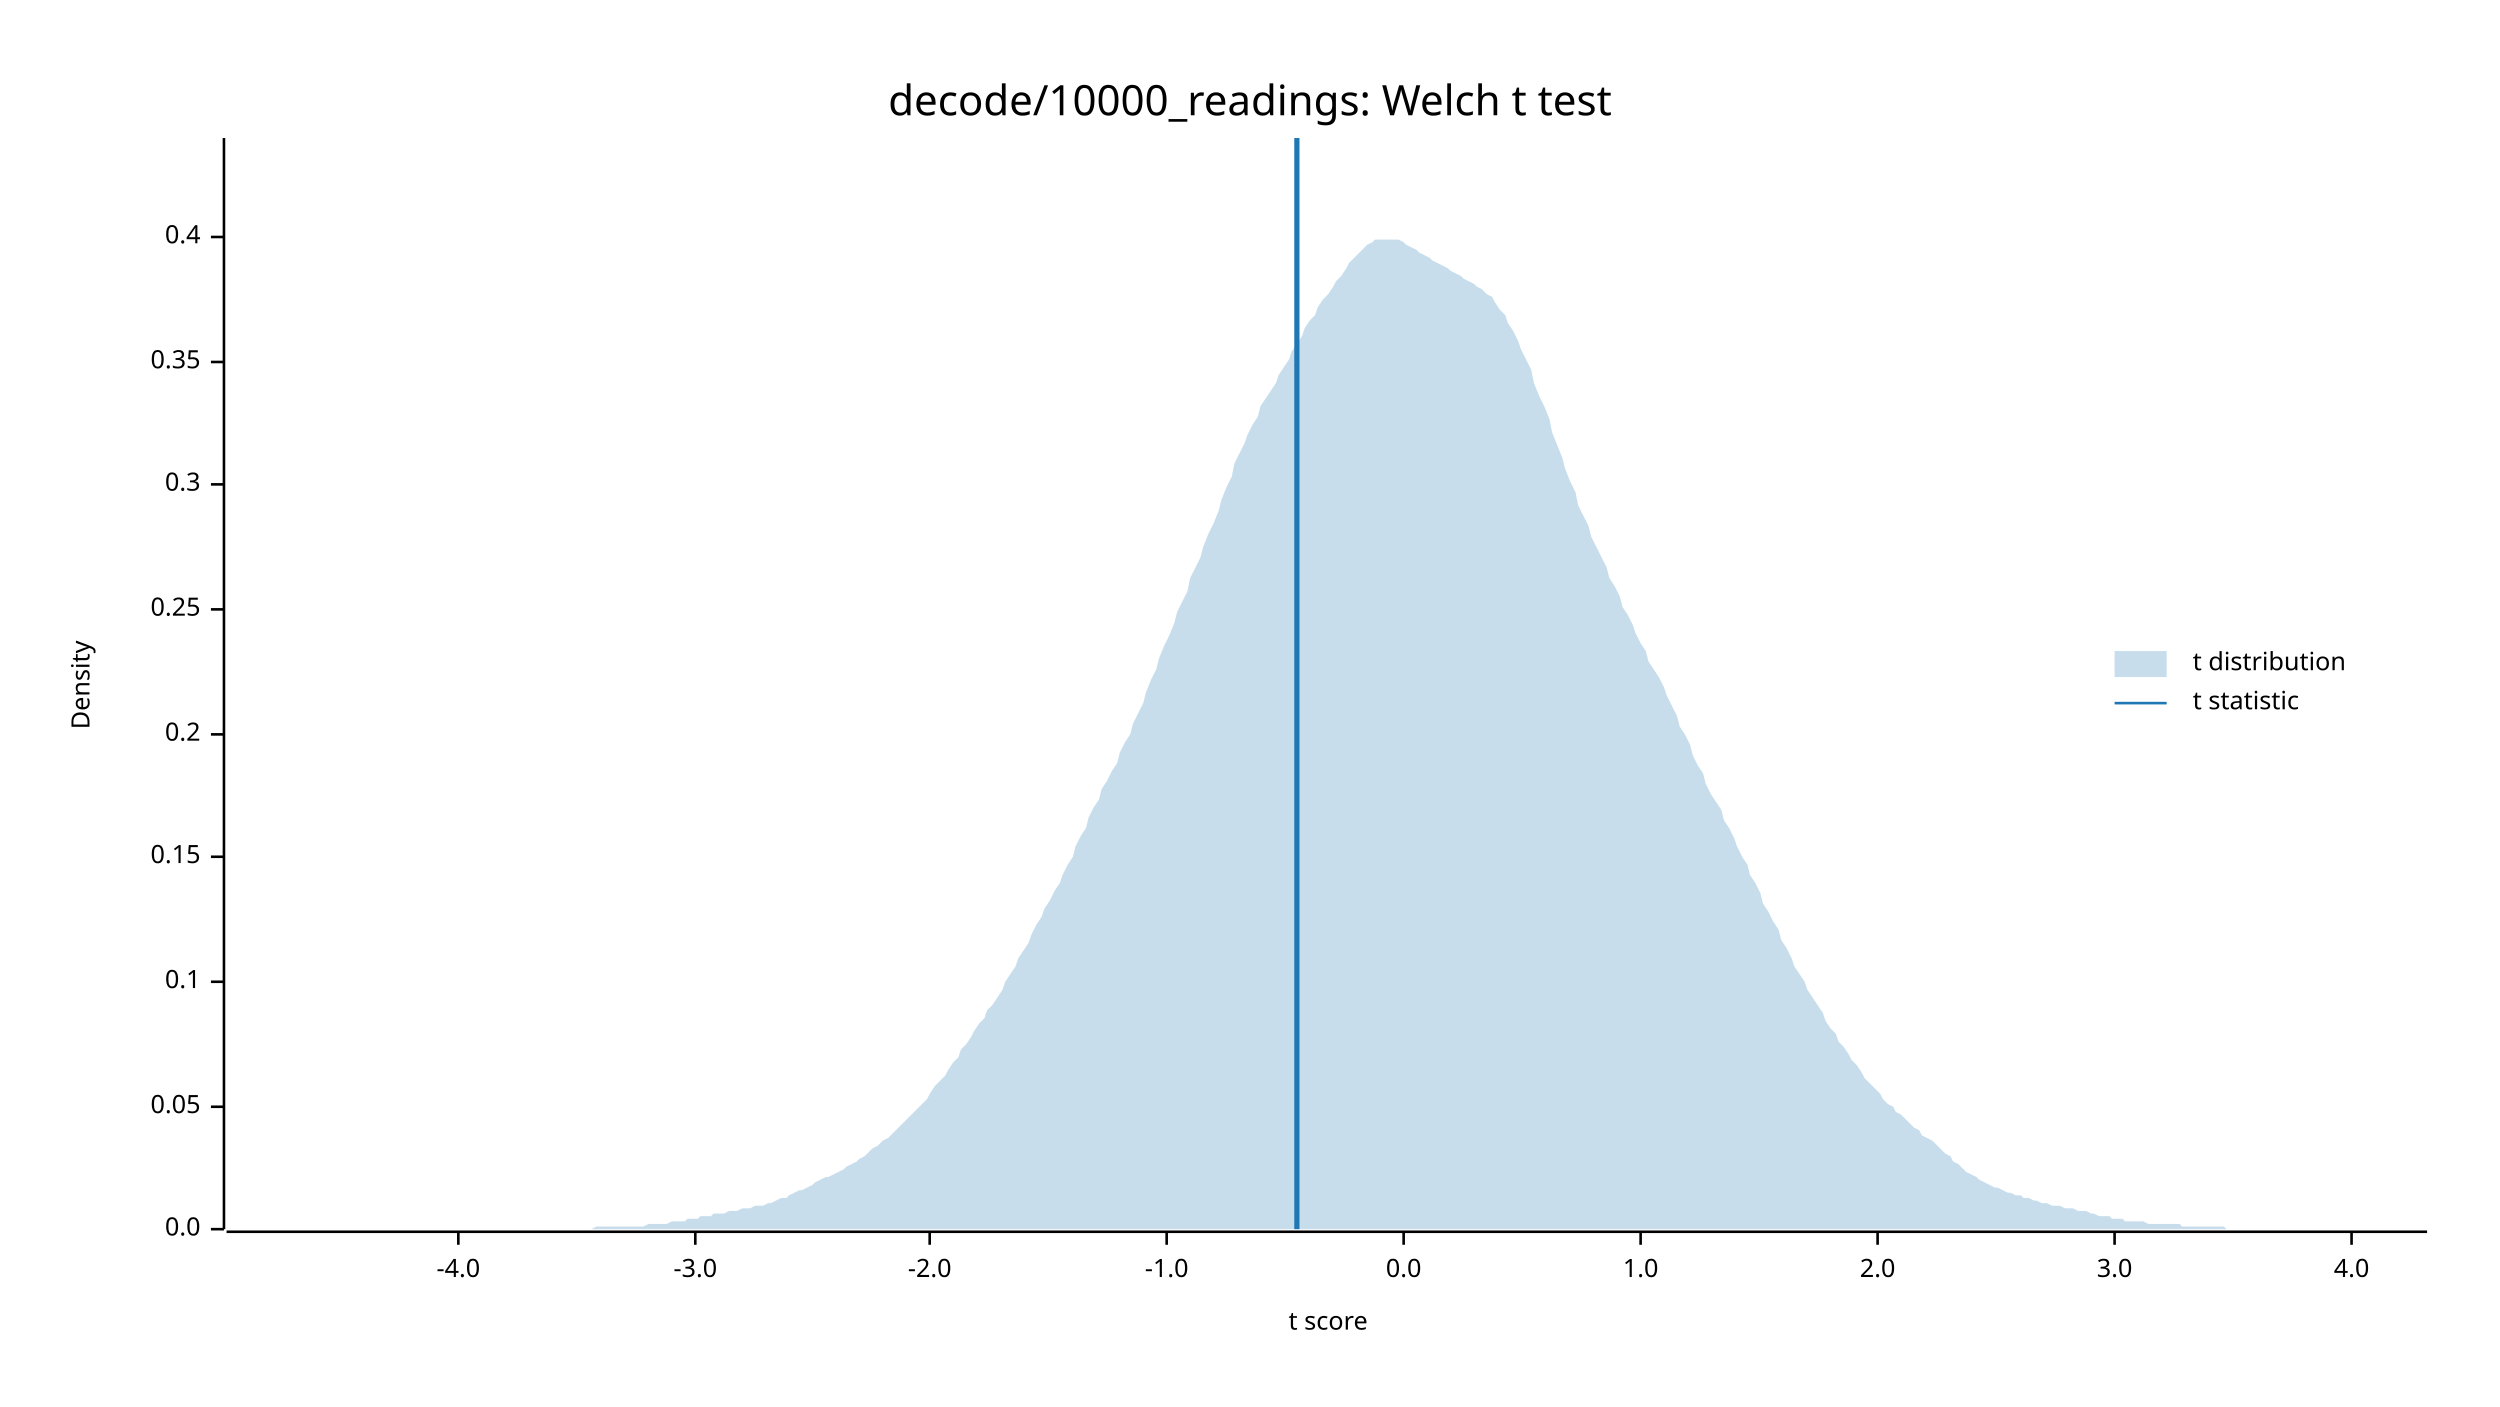
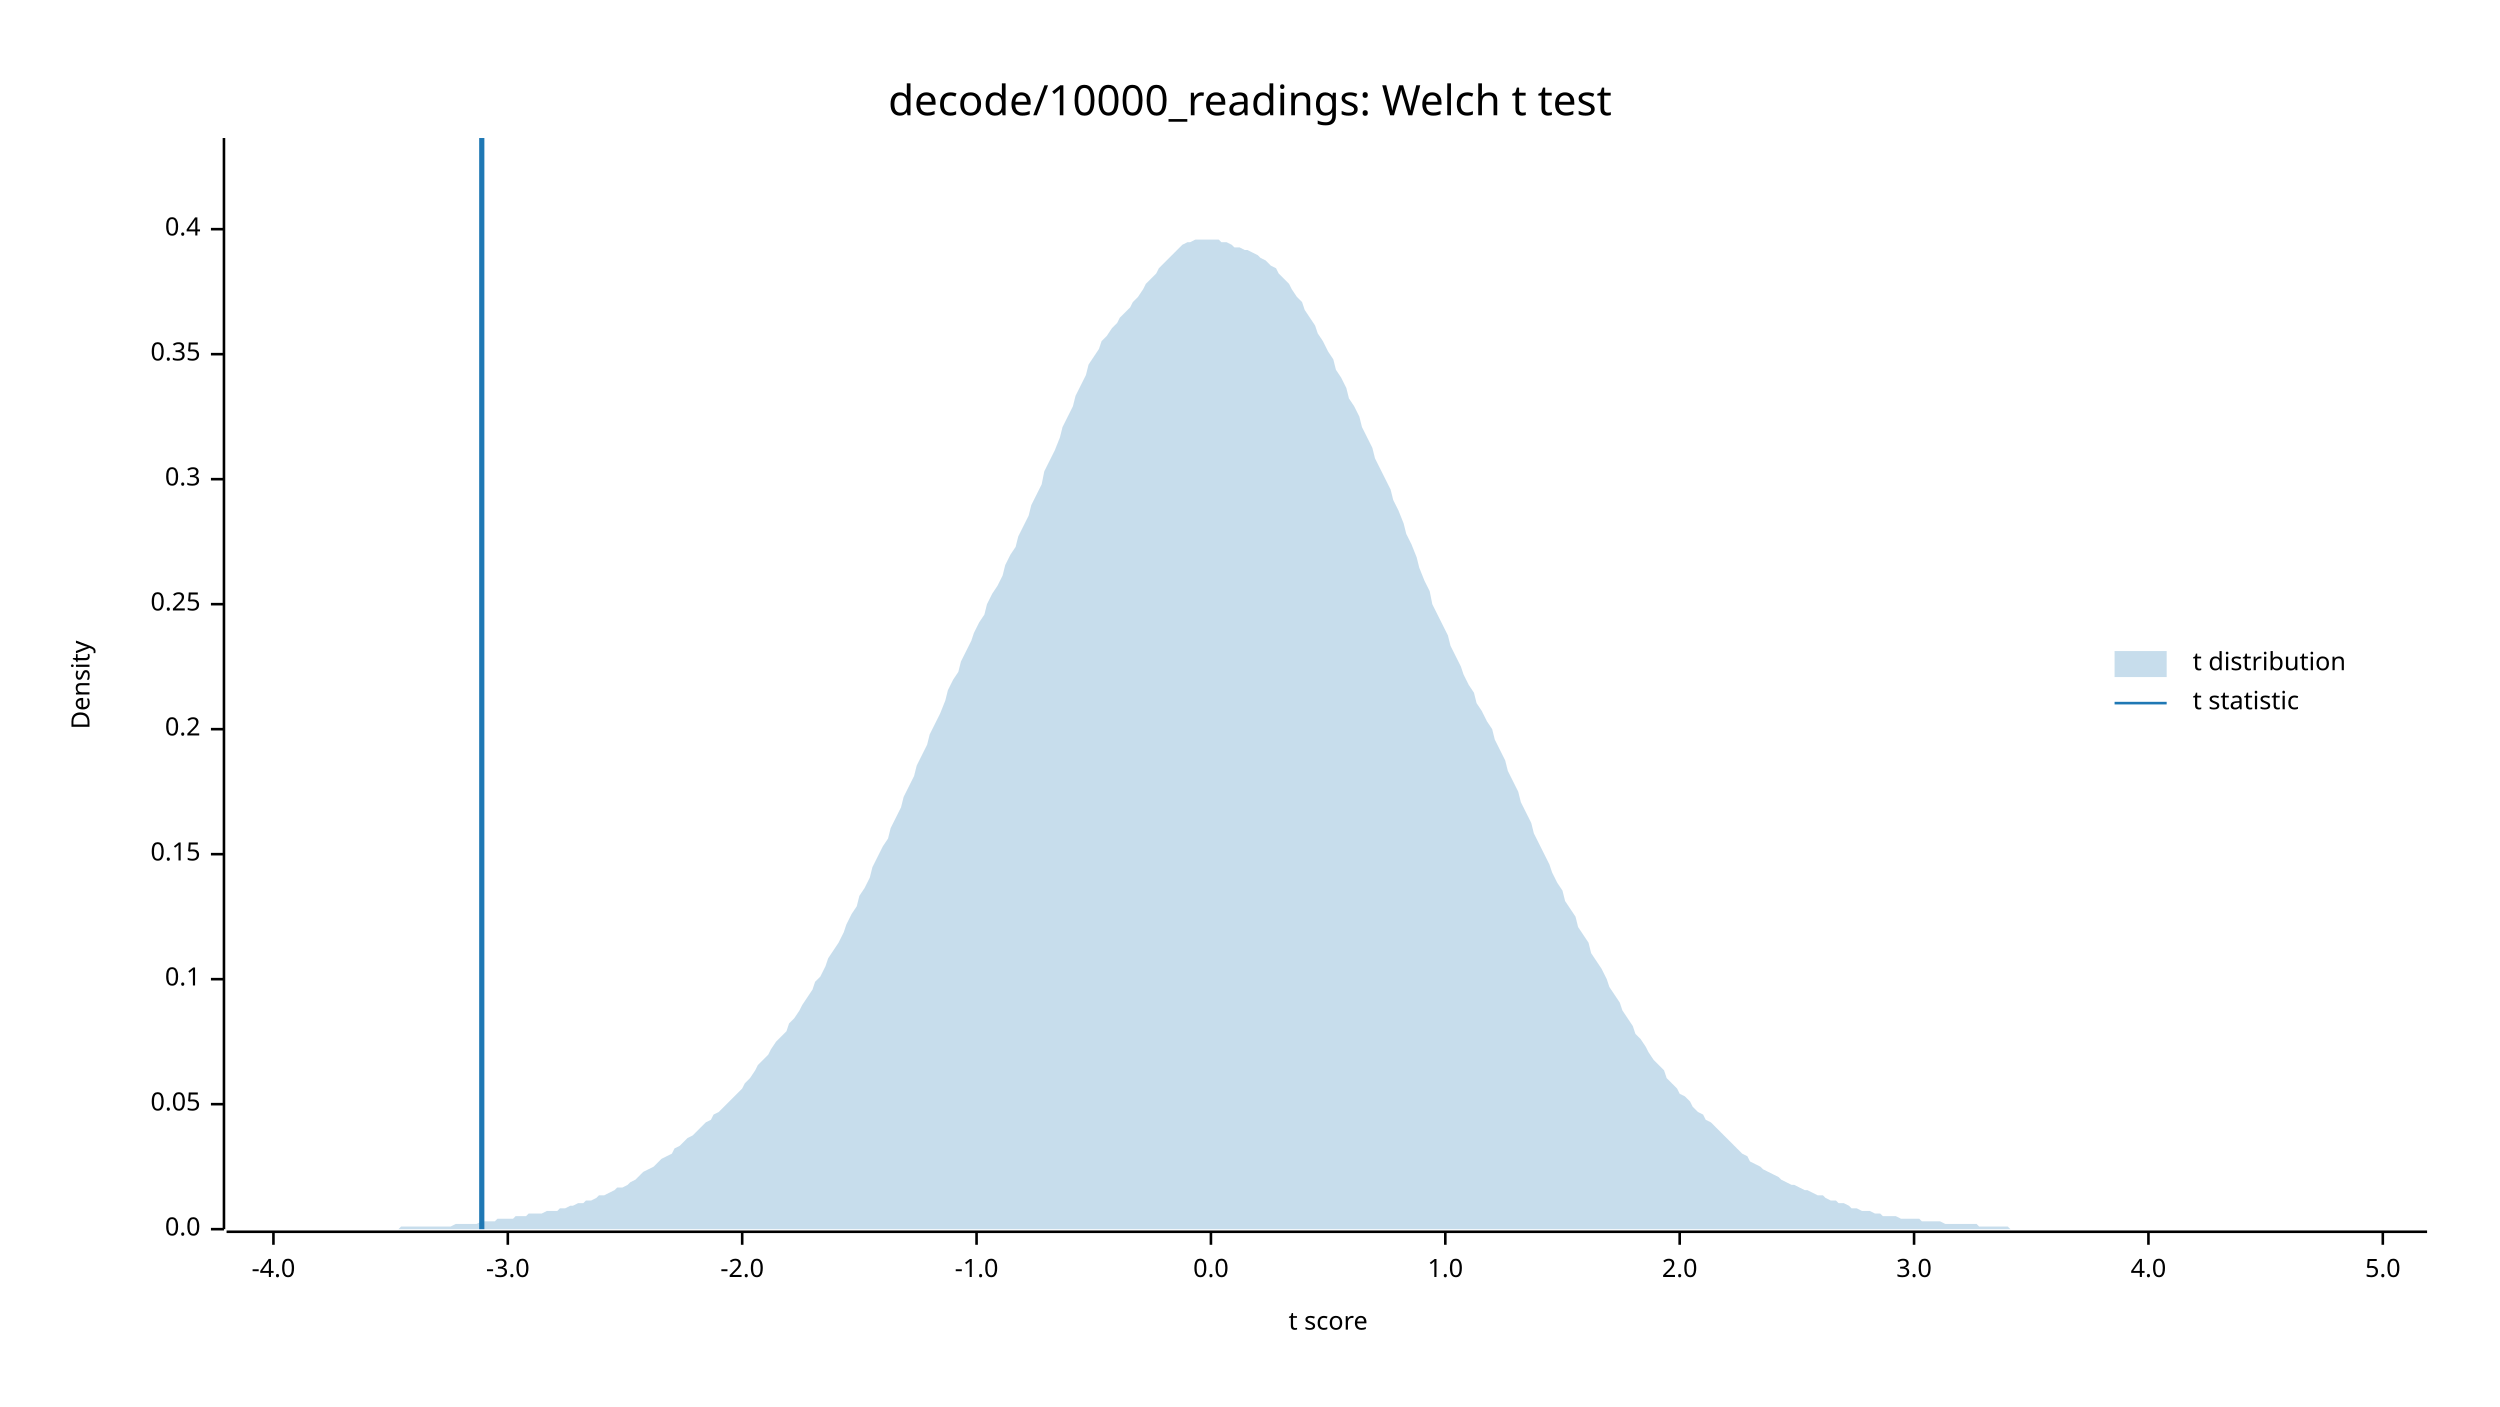
<svg xmlns="http://www.w3.org/2000/svg" width="960" height="540" viewBox="0 0 960 540">
  <text x="480" y="32" dy="0.76em" text-anchor="middle" font-family="sans-serif" font-size="16.129" opacity="1" fill="#000000">
decode/10000_readings: Welch t test
</text>
  <text x="27" y="263" dy="0.76em" text-anchor="middle" font-family="sans-serif" font-size="9.677" opacity="1" fill="#000000" transform="rotate(270, 27, 263)">
Density
</text>
  <text x="510" y="513" dy="-0.5ex" text-anchor="middle" font-family="sans-serif" font-size="9.677" opacity="1" fill="#000000">
t score
</text>
  <polyline fill="none" opacity="1" stroke="#000000" stroke-width="1" points="86,53 86,472 " />
  <text x="77" y="472" dy="0.5ex" text-anchor="end" font-family="sans-serif" font-size="9.677" opacity="1" fill="#000000">
0.0
</text>
  <polyline fill="none" opacity="1" stroke="#000000" stroke-width="1" points="81,472 86,472 " />
-   <text x="77" y="425" dy="0.5ex" text-anchor="end" font-family="sans-serif" font-size="9.677" opacity="1" fill="#000000">
+   <text x="77" y="424" dy="0.5ex" text-anchor="end" font-family="sans-serif" font-size="9.677" opacity="1" fill="#000000">
0.05
</text>
-   <polyline fill="none" opacity="1" stroke="#000000" stroke-width="1" points="81,425 86,425 " />
-   <text x="77" y="377" dy="0.5ex" text-anchor="end" font-family="sans-serif" font-size="9.677" opacity="1" fill="#000000">
+   <polyline fill="none" opacity="1" stroke="#000000" stroke-width="1" points="81,424 86,424 " />
+   <text x="77" y="376" dy="0.5ex" text-anchor="end" font-family="sans-serif" font-size="9.677" opacity="1" fill="#000000">
0.1
</text>
-   <polyline fill="none" opacity="1" stroke="#000000" stroke-width="1" points="81,377 86,377 " />
-   <text x="77" y="329" dy="0.5ex" text-anchor="end" font-family="sans-serif" font-size="9.677" opacity="1" fill="#000000">
+   <polyline fill="none" opacity="1" stroke="#000000" stroke-width="1" points="81,376 86,376 " />
+   <text x="77" y="328" dy="0.5ex" text-anchor="end" font-family="sans-serif" font-size="9.677" opacity="1" fill="#000000">
0.15
</text>
-   <polyline fill="none" opacity="1" stroke="#000000" stroke-width="1" points="81,329 86,329 " />
-   <text x="77" y="282" dy="0.5ex" text-anchor="end" font-family="sans-serif" font-size="9.677" opacity="1" fill="#000000">
+   <polyline fill="none" opacity="1" stroke="#000000" stroke-width="1" points="81,328 86,328 " />
+   <text x="77" y="280" dy="0.5ex" text-anchor="end" font-family="sans-serif" font-size="9.677" opacity="1" fill="#000000">
0.2
</text>
-   <polyline fill="none" opacity="1" stroke="#000000" stroke-width="1" points="81,282 86,282 " />
-   <text x="77" y="234" dy="0.5ex" text-anchor="end" font-family="sans-serif" font-size="9.677" opacity="1" fill="#000000">
+   <polyline fill="none" opacity="1" stroke="#000000" stroke-width="1" points="81,280 86,280 " />
+   <text x="77" y="232" dy="0.5ex" text-anchor="end" font-family="sans-serif" font-size="9.677" opacity="1" fill="#000000">
0.25
</text>
-   <polyline fill="none" opacity="1" stroke="#000000" stroke-width="1" points="81,234 86,234 " />
-   <text x="77" y="186" dy="0.5ex" text-anchor="end" font-family="sans-serif" font-size="9.677" opacity="1" fill="#000000">
+   <polyline fill="none" opacity="1" stroke="#000000" stroke-width="1" points="81,232 86,232 " />
+   <text x="77" y="184" dy="0.5ex" text-anchor="end" font-family="sans-serif" font-size="9.677" opacity="1" fill="#000000">
0.3
</text>
-   <polyline fill="none" opacity="1" stroke="#000000" stroke-width="1" points="81,186 86,186 " />
-   <text x="77" y="139" dy="0.5ex" text-anchor="end" font-family="sans-serif" font-size="9.677" opacity="1" fill="#000000">
+   <polyline fill="none" opacity="1" stroke="#000000" stroke-width="1" points="81,184 86,184 " />
+   <text x="77" y="136" dy="0.5ex" text-anchor="end" font-family="sans-serif" font-size="9.677" opacity="1" fill="#000000">
0.35
</text>
-   <polyline fill="none" opacity="1" stroke="#000000" stroke-width="1" points="81,139 86,139 " />
-   <text x="77" y="91" dy="0.5ex" text-anchor="end" font-family="sans-serif" font-size="9.677" opacity="1" fill="#000000">
+   <polyline fill="none" opacity="1" stroke="#000000" stroke-width="1" points="81,136 86,136 " />
+   <text x="77" y="88" dy="0.5ex" text-anchor="end" font-family="sans-serif" font-size="9.677" opacity="1" fill="#000000">
0.4
</text>
-   <polyline fill="none" opacity="1" stroke="#000000" stroke-width="1" points="81,91 86,91 " />
+   <polyline fill="none" opacity="1" stroke="#000000" stroke-width="1" points="81,88 86,88 " />
  <polyline fill="none" opacity="1" stroke="#000000" stroke-width="1" points="87,473 932,473 " />
-   <text x="176" y="483" dy="0.76em" text-anchor="middle" font-family="sans-serif" font-size="9.677" opacity="1" fill="#000000">
+   <text x="105" y="483" dy="0.76em" text-anchor="middle" font-family="sans-serif" font-size="9.677" opacity="1" fill="#000000">
-4.0
</text>
-   <polyline fill="none" opacity="1" stroke="#000000" stroke-width="1" points="176,473 176,478 " />
-   <text x="267" y="483" dy="0.76em" text-anchor="middle" font-family="sans-serif" font-size="9.677" opacity="1" fill="#000000">
+   <polyline fill="none" opacity="1" stroke="#000000" stroke-width="1" points="105,473 105,478 " />
+   <text x="195" y="483" dy="0.76em" text-anchor="middle" font-family="sans-serif" font-size="9.677" opacity="1" fill="#000000">
-3.0
</text>
-   <polyline fill="none" opacity="1" stroke="#000000" stroke-width="1" points="267,473 267,478 " />
-   <text x="357" y="483" dy="0.76em" text-anchor="middle" font-family="sans-serif" font-size="9.677" opacity="1" fill="#000000">
+   <polyline fill="none" opacity="1" stroke="#000000" stroke-width="1" points="195,473 195,478 " />
+   <text x="285" y="483" dy="0.76em" text-anchor="middle" font-family="sans-serif" font-size="9.677" opacity="1" fill="#000000">
-2.0
</text>
-   <polyline fill="none" opacity="1" stroke="#000000" stroke-width="1" points="357,473 357,478 " />
-   <text x="448" y="483" dy="0.76em" text-anchor="middle" font-family="sans-serif" font-size="9.677" opacity="1" fill="#000000">
+   <polyline fill="none" opacity="1" stroke="#000000" stroke-width="1" points="285,473 285,478 " />
+   <text x="375" y="483" dy="0.76em" text-anchor="middle" font-family="sans-serif" font-size="9.677" opacity="1" fill="#000000">
-1.0
</text>
-   <polyline fill="none" opacity="1" stroke="#000000" stroke-width="1" points="448,473 448,478 " />
-   <text x="539" y="483" dy="0.76em" text-anchor="middle" font-family="sans-serif" font-size="9.677" opacity="1" fill="#000000">
+   <polyline fill="none" opacity="1" stroke="#000000" stroke-width="1" points="375,473 375,478 " />
+   <text x="465" y="483" dy="0.76em" text-anchor="middle" font-family="sans-serif" font-size="9.677" opacity="1" fill="#000000">
0.0
</text>
-   <polyline fill="none" opacity="1" stroke="#000000" stroke-width="1" points="539,473 539,478 " />
-   <text x="630" y="483" dy="0.76em" text-anchor="middle" font-family="sans-serif" font-size="9.677" opacity="1" fill="#000000">
+   <polyline fill="none" opacity="1" stroke="#000000" stroke-width="1" points="465,473 465,478 " />
+   <text x="555" y="483" dy="0.76em" text-anchor="middle" font-family="sans-serif" font-size="9.677" opacity="1" fill="#000000">
1.0
</text>
-   <polyline fill="none" opacity="1" stroke="#000000" stroke-width="1" points="630,473 630,478 " />
-   <text x="721" y="483" dy="0.76em" text-anchor="middle" font-family="sans-serif" font-size="9.677" opacity="1" fill="#000000">
+   <polyline fill="none" opacity="1" stroke="#000000" stroke-width="1" points="555,473 555,478 " />
+   <text x="645" y="483" dy="0.76em" text-anchor="middle" font-family="sans-serif" font-size="9.677" opacity="1" fill="#000000">
2.0
</text>
-   <polyline fill="none" opacity="1" stroke="#000000" stroke-width="1" points="721,473 721,478 " />
-   <text x="812" y="483" dy="0.76em" text-anchor="middle" font-family="sans-serif" font-size="9.677" opacity="1" fill="#000000">
+   <polyline fill="none" opacity="1" stroke="#000000" stroke-width="1" points="645,473 645,478 " />
+   <text x="735" y="483" dy="0.76em" text-anchor="middle" font-family="sans-serif" font-size="9.677" opacity="1" fill="#000000">
3.0
</text>
-   <polyline fill="none" opacity="1" stroke="#000000" stroke-width="1" points="812,473 812,478 " />
-   <text x="903" y="483" dy="0.76em" text-anchor="middle" font-family="sans-serif" font-size="9.677" opacity="1" fill="#000000">
+   <polyline fill="none" opacity="1" stroke="#000000" stroke-width="1" points="735,473 735,478 " />
+   <text x="825" y="483" dy="0.76em" text-anchor="middle" font-family="sans-serif" font-size="9.677" opacity="1" fill="#000000">
4.0
</text>
-   <polyline fill="none" opacity="1" stroke="#000000" stroke-width="1" points="903,473 903,478 " />
-   <polygon opacity="0.25" fill="#1F78B4" points="87,472 88,472 90,472 92,472 93,472 95,472 97,472 98,472 100,472 102,472 103,472 105,472 107,472 109,472 110,472 112,472 114,472 115,472 117,472 119,472 120,472 122,472 124,472 125,472 127,472 129,472 131,472 132,472 134,472 136,472 137,472 139,472 141,472 142,472 144,472 146,472 147,472 149,472 151,472 153,472 154,472 156,472 158,472 159,472 161,472 163,472 164,472 166,472 168,472 169,472 171,472 173,472 175,472 176,472 178,472 180,472 181,472 183,472 185,472 186,472 188,472 190,472 191,472 193,472 195,472 197,472 198,472 200,472 202,472 203,472 205,472 207,472 208,472 210,472 212,472 214,472 215,472 217,472 219,472 220,472 222,472 224,472 225,472 227,472 229,471 230,471 232,471 234,471 236,471 237,471 239,471 241,471 242,471 244,471 246,471 247,471 249,470 251,470 252,470 254,470 256,470 258,469 259,469 261,469 263,469 264,468 266,468 268,468 269,467 271,467 273,467 274,466 276,466 278,466 280,465 281,465 283,465 285,464 286,464 288,464 290,463 291,463 293,463 295,462 296,462 298,461 300,460 302,460 303,459 305,458 307,457 308,457 310,456 312,455 313,454 315,453 317,452 318,452 320,451 322,450 324,449 325,448 327,447 329,446 330,445 332,444 334,442 335,441 337,440 339,438 341,437 342,436 344,434 346,432 347,431 349,429 351,427 352,426 354,424 356,422 357,420 359,417 361,415 363,413 364,411 366,408 368,406 369,403 371,401 373,398 374,396 376,393 378,391 379,388 381,386 383,383 385,380 386,377 388,374 390,371 391,368 393,365 395,362 396,359 398,355 400,352 401,349 403,346 405,342 407,339 408,336 410,332 412,329 413,325 415,321 417,318 418,314 420,310 422,307 423,303 425,300 427,296 429,293 430,289 432,285 434,282 435,278 437,274 439,270 440,266 442,261 444,257 445,253 447,248 449,244 451,239 452,235 454,231 456,227 457,222 459,218 461,214 462,210 464,205 466,201 468,196 469,192 471,187 473,183 474,178 476,174 478,170 479,167 481,163 483,160 484,156 486,153 488,150 490,147 491,144 493,141 495,138 496,135 498,132 500,129 501,126 503,123 505,121 506,118 508,115 510,113 512,110 513,108 515,106 517,103 518,101 520,99 522,97 523,96 525,94 527,93 528,92 530,92 532,92 534,92 535,92 537,92 539,93 540,94 542,95 544,96 545,97 547,98 549,99 550,100 552,101 554,102 556,103 557,104 559,105 561,106 562,107 564,108 566,109 567,110 569,111 571,113 573,114 574,116 576,119 578,121 579,124 581,127 583,131 584,134 586,138 588,142 589,147 591,152 593,156 595,161 596,166 598,171 600,176 601,180 603,185 605,189 606,194 608,198 610,202 611,206 613,210 615,214 617,218 618,222 620,225 622,229 623,233 625,236 627,240 628,243 630,247 632,250 633,254 635,257 637,260 639,264 640,267 642,271 644,275 645,279 647,282 649,286 650,290 652,294 654,297 655,301 657,305 659,308 661,311 662,315 664,318 666,322 667,325 669,329 671,332 672,336 674,339 676,343 677,347 679,350 681,354 683,357 684,361 686,364 688,368 689,371 691,374 693,377 694,380 696,383 698,386 700,389 701,392 703,395 705,397 706,400 708,402 710,405 711,407 713,409 715,412 716,414 718,416 720,418 722,420 723,422 725,424 727,425 728,427 730,428 732,430 733,431 735,433 737,434 738,436 740,437 742,438 744,440 745,441 747,443 749,444 750,446 752,447 754,449 755,450 757,451 759,452 760,453 762,454 764,455 766,456 767,456 769,457 771,458 772,458 774,459 776,459 777,460 779,460 781,461 782,461 784,462 786,462 788,463 789,463 791,463 793,464 794,464 796,464 798,465 799,465 801,465 803,466 804,466 806,467 808,467 810,467 811,468 813,468 815,468 816,469 818,469 820,469 821,469 823,469 825,470 827,470 828,470 830,470 832,470 833,470 835,470 837,470 838,471 840,471 842,471 843,471 845,471 847,471 849,471 850,471 852,471 854,471 855,472 857,472 859,472 860,472 862,472 864,472 865,472 867,472 869,472 871,472 872,472 874,472 876,472 877,472 879,472 881,472 882,472 884,472 886,472 887,472 889,472 891,472 893,472 894,472 896,472 898,472 899,472 901,472 903,472 904,472 906,472 908,472 909,472 911,472 913,472 915,472 916,472 918,472 920,472 921,472 923,472 925,472 926,472 928,472 930,472 932,472 932,472 87,472 " />
-   <polyline fill="none" opacity="1" stroke="#1F78B4" stroke-width="2" points="498,472 498,53 " />
+   <polyline fill="none" opacity="1" stroke="#000000" stroke-width="1" points="825,473 825,478 " />
+   <text x="915" y="483" dy="0.76em" text-anchor="middle" font-family="sans-serif" font-size="9.677" opacity="1" fill="#000000">
+ 5.0
+ </text>
+   <polyline fill="none" opacity="1" stroke="#000000" stroke-width="1" points="915,473 915,478 " />
+   <polygon opacity="0.25" fill="#1F78B4" points="87,472 88,472 90,472 92,472 93,472 95,472 97,472 98,472 100,472 102,472 103,472 105,472 107,472 109,472 110,472 112,472 114,472 115,472 117,472 119,472 120,472 122,472 124,472 125,472 127,472 129,472 131,472 132,472 134,472 136,472 137,472 139,472 141,472 142,472 144,472 146,472 147,472 149,472 151,472 153,472 154,471 156,471 158,471 159,471 161,471 163,471 164,471 166,471 168,471 169,471 171,471 173,471 175,470 176,470 178,470 180,470 181,470 183,470 185,469 186,469 188,469 190,469 191,468 193,468 195,468 197,468 198,467 200,467 202,467 203,466 205,466 207,466 208,466 210,465 212,465 214,465 215,464 217,464 219,463 220,463 222,462 224,462 225,461 227,461 229,460 230,459 232,459 234,458 236,457 237,456 239,456 241,455 242,454 244,453 246,451 247,450 249,449 251,448 252,447 254,445 256,444 258,443 259,441 261,440 263,438 264,437 266,436 268,434 269,433 271,431 273,430 274,428 276,427 278,425 280,423 281,422 283,420 285,418 286,416 288,414 290,411 291,409 293,407 295,405 296,403 298,400 300,398 302,396 303,393 305,391 307,388 308,386 310,383 312,380 313,377 315,375 317,371 318,368 320,365 322,362 324,358 325,355 327,351 329,348 330,344 332,341 334,337 335,333 337,329 339,325 341,322 342,318 344,314 346,310 347,306 349,302 351,298 352,294 354,290 356,286 357,282 359,278 361,274 363,269 364,265 366,261 368,258 369,254 371,250 373,246 374,243 376,239 378,236 379,232 381,228 383,225 385,221 386,217 388,213 390,210 391,206 393,202 395,198 396,194 398,190 400,186 401,181 403,177 405,173 407,168 408,164 410,160 412,156 413,152 415,148 417,144 418,140 420,137 422,134 423,131 425,129 427,126 429,124 430,122 432,120 434,118 435,116 437,114 439,111 440,109 442,107 444,105 445,103 447,101 449,99 451,97 452,96 454,94 456,93 457,93 459,92 461,92 462,92 464,92 466,92 468,92 469,93 471,93 473,94 474,95 476,95 478,96 479,96 481,97 483,98 484,99 486,100 488,102 490,103 491,105 493,107 495,109 496,111 498,114 500,116 501,119 503,122 505,125 506,128 508,131 510,135 512,138 513,142 515,145 517,149 518,153 520,156 522,160 523,164 525,168 527,172 528,176 530,180 532,184 534,188 535,192 537,196 539,201 540,205 542,209 544,214 545,218 547,223 549,227 550,232 552,236 554,240 556,244 557,248 559,252 561,256 562,259 564,263 566,266 567,270 569,273 571,277 573,280 574,284 576,288 578,292 579,296 581,300 583,304 584,308 586,312 588,316 589,320 591,324 593,328 595,332 596,335 598,339 600,342 601,346 603,349 605,352 606,356 608,359 610,362 611,366 613,369 615,372 617,376 618,379 620,382 622,385 623,388 625,391 627,394 628,397 630,399 632,402 633,404 635,407 637,409 639,411 640,414 642,416 644,418 645,420 647,421 649,423 650,425 652,427 654,428 655,430 657,431 659,433 661,435 662,436 664,438 666,440 667,441 669,443 671,444 672,446 674,447 676,448 677,449 679,450 681,451 683,452 684,453 686,454 688,455 689,455 691,456 693,457 694,457 696,458 698,459 700,459 701,460 703,461 705,461 706,462 708,462 710,463 711,464 713,464 715,465 716,465 718,465 720,466 722,466 723,467 725,467 727,467 728,467 730,468 732,468 733,468 735,468 737,468 738,469 740,469 742,469 744,469 745,469 747,470 749,470 750,470 752,470 754,470 755,470 757,470 759,470 760,471 762,471 764,471 766,471 767,471 769,471 771,471 772,472 774,472 776,472 777,472 779,472 781,472 782,472 784,472 786,472 788,472 789,472 791,472 793,472 794,472 796,472 798,472 799,472 801,472 803,472 804,472 806,472 808,472 810,472 811,472 813,472 815,472 816,472 818,472 820,472 821,472 823,472 825,472 827,472 828,472 830,472 832,472 833,472 835,472 837,472 838,472 840,472 842,472 843,472 845,472 847,472 849,472 850,472 852,472 854,472 855,472 857,472 859,472 860,472 862,472 864,472 865,472 867,472 869,472 871,472 872,472 874,472 876,472 877,472 879,472 881,472 882,472 884,472 886,472 887,472 889,472 891,472 893,472 894,472 896,472 898,472 899,472 901,472 903,472 904,472 906,472 908,472 909,472 911,472 913,472 915,472 916,472 918,472 920,472 921,472 923,472 925,472 926,472 928,472 930,472 932,472 932,472 87,472 " />
+   <polyline fill="none" opacity="1" stroke="#1F78B4" stroke-width="2" points="185,472 185,53 " />
  <text x="842" y="250" dy="0.76em" text-anchor="start" font-family="sans-serif" font-size="9.677" opacity="1" fill="#000000">
t distribution
</text>
  <text x="842" y="265" dy="0.76em" text-anchor="start" font-family="sans-serif" font-size="9.677" opacity="1" fill="#000000">
t statistic
</text>
  <rect x="812" y="250" width="20" height="10" opacity="0.25" fill="#1F78B4" stroke="none" />
  <polyline fill="none" opacity="1" stroke="#1F78B4" stroke-width="1" points="812,270 832,270 " />
</svg>
